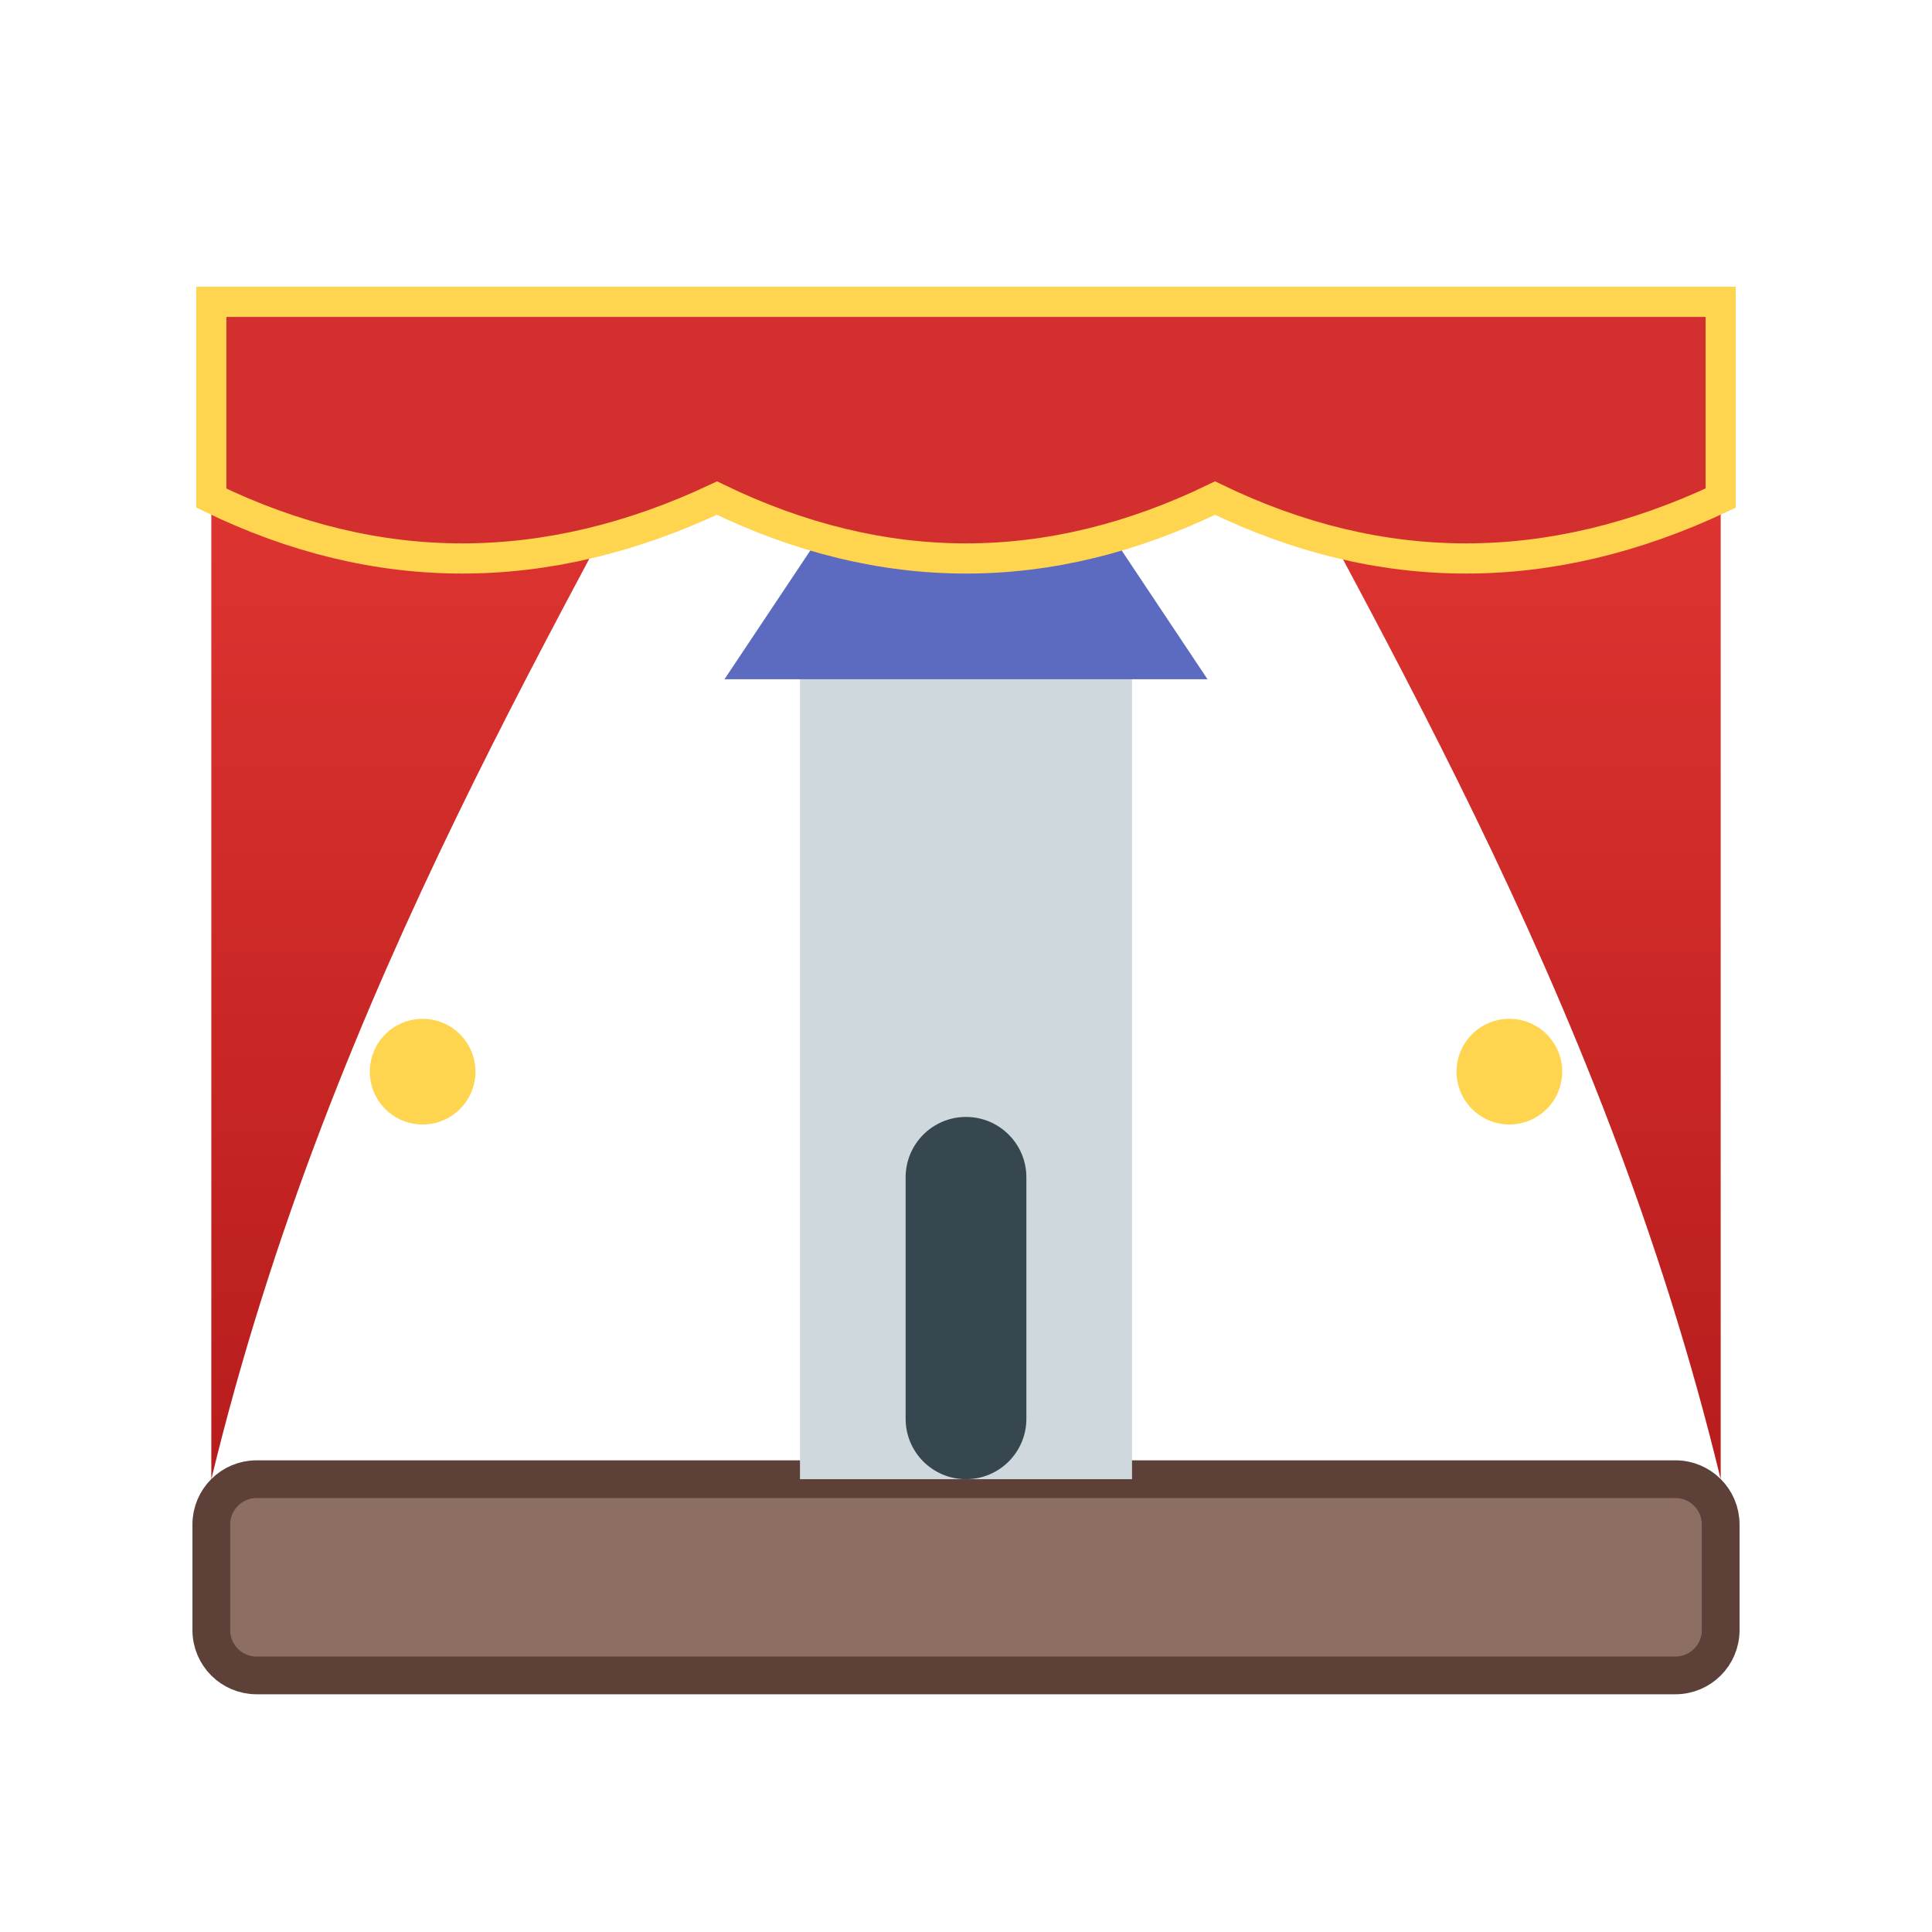
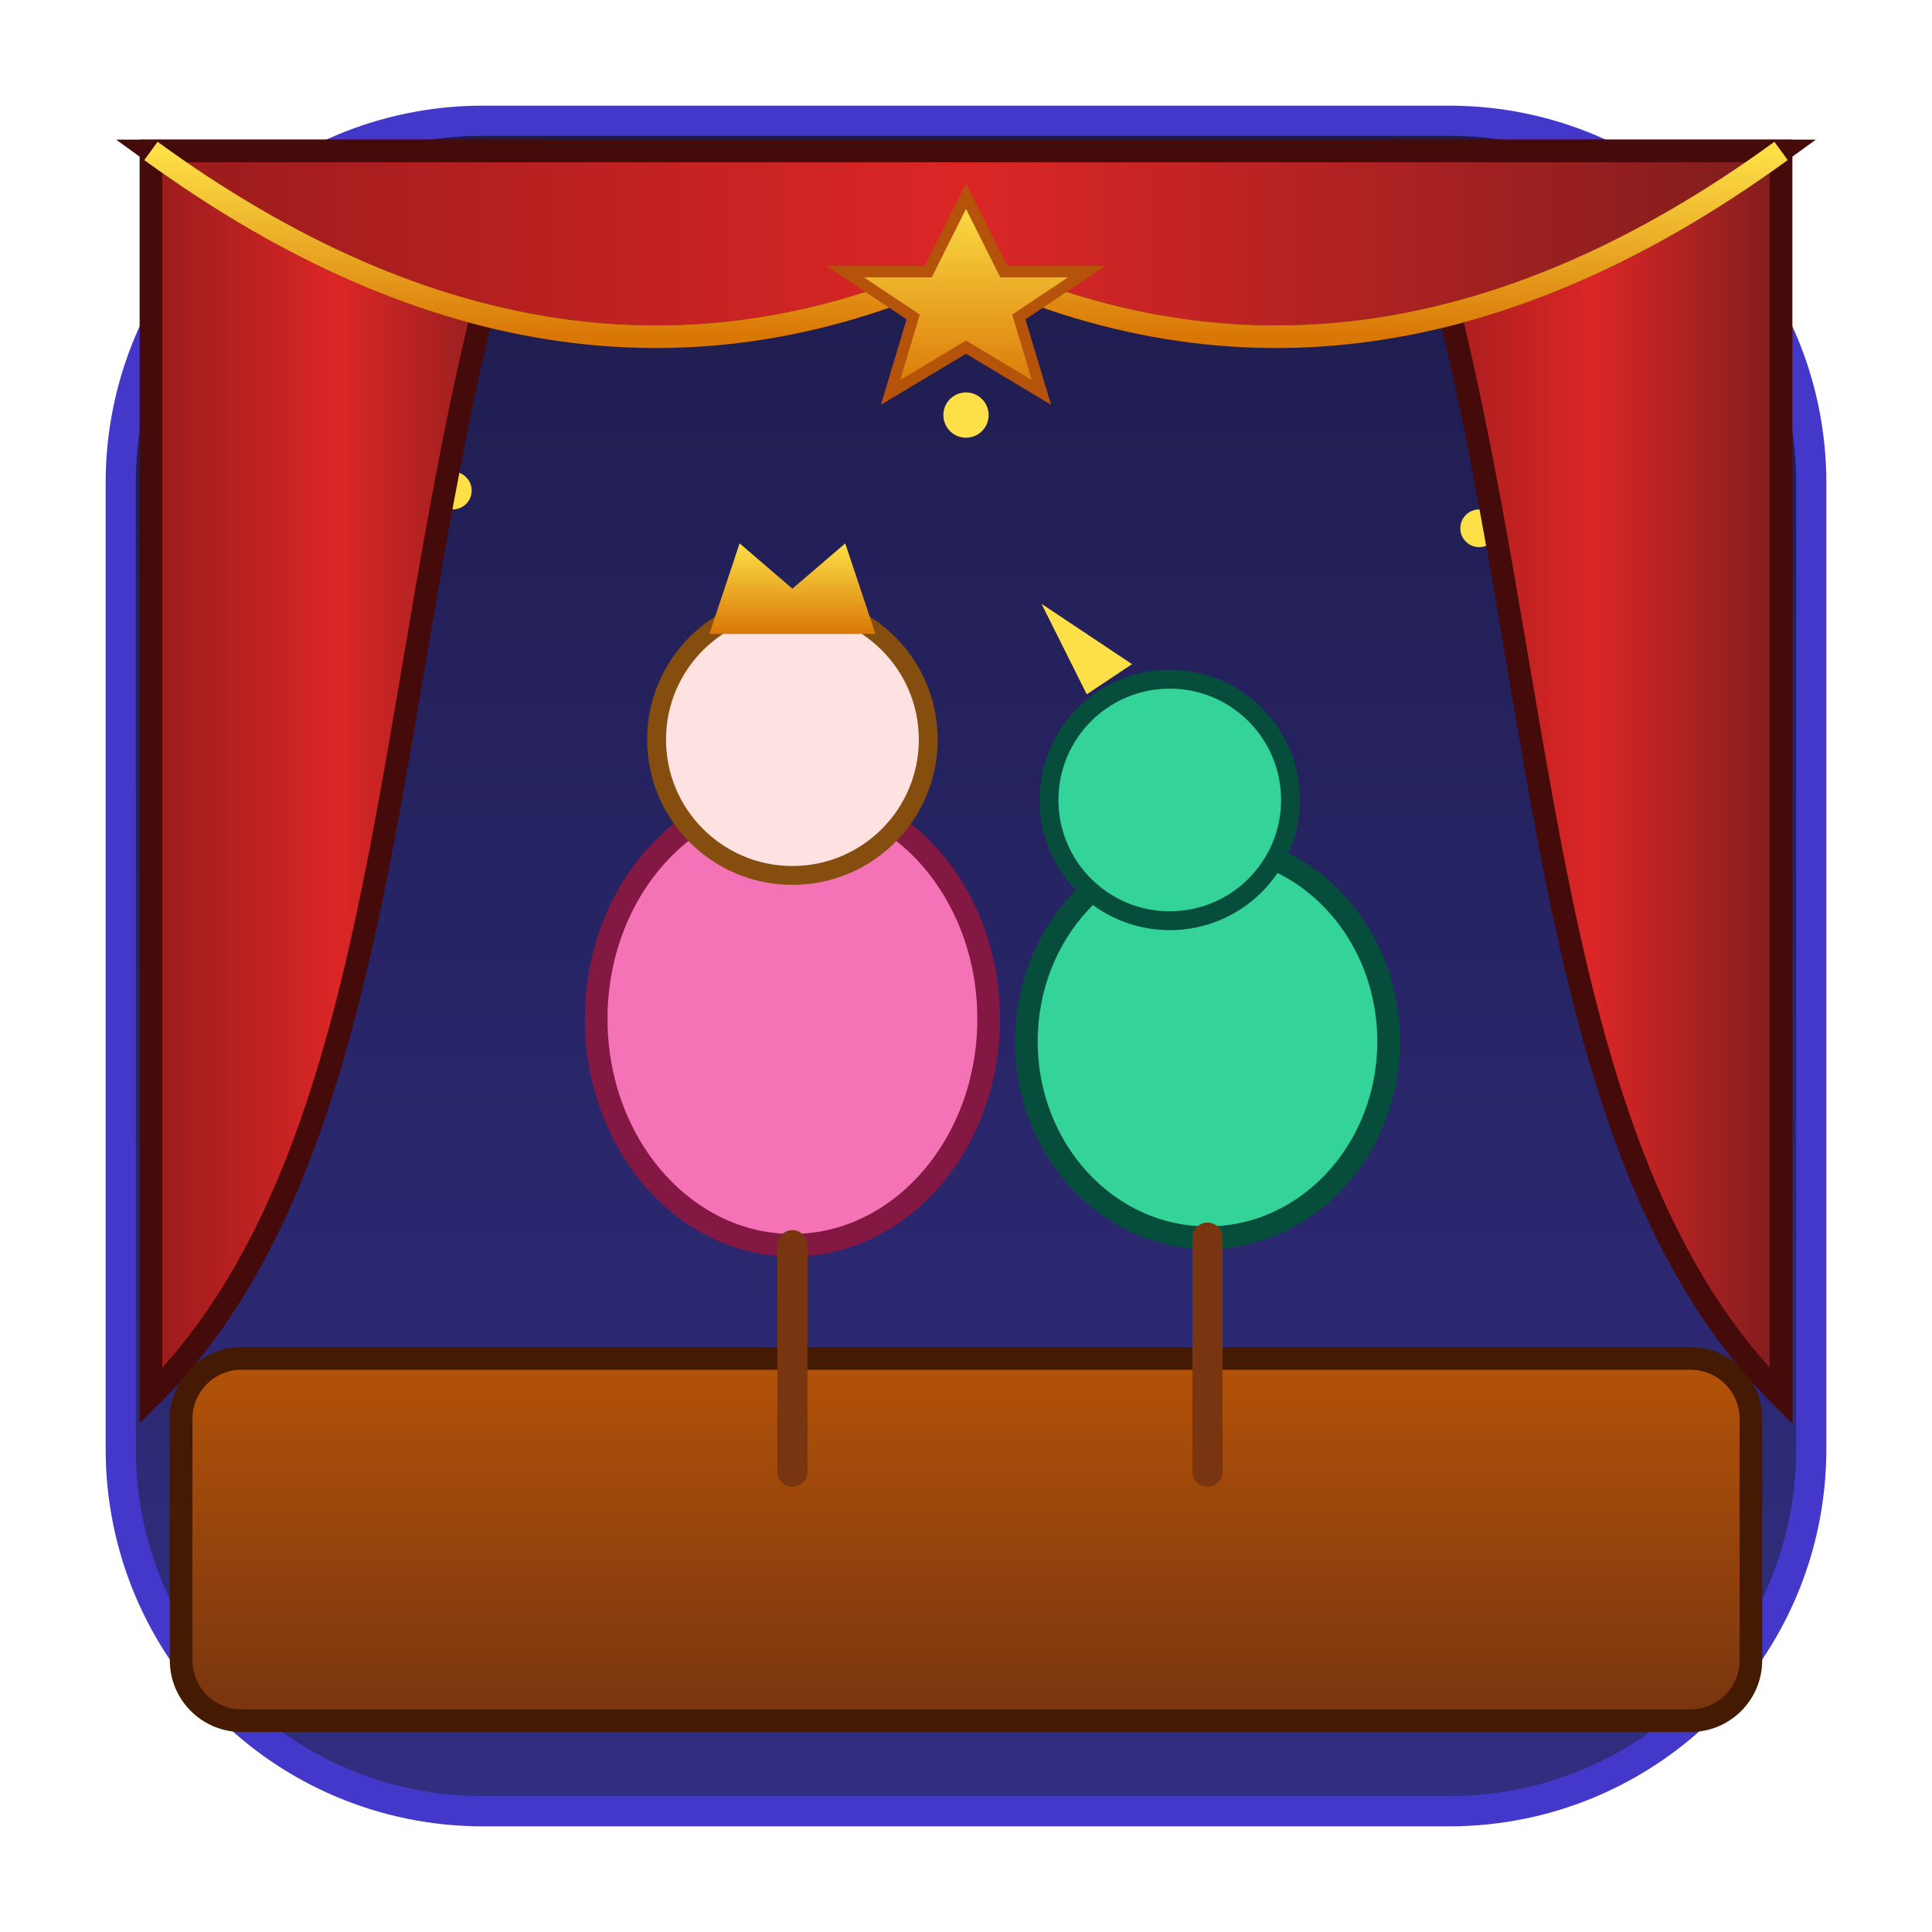
<svg xmlns="http://www.w3.org/2000/svg" viewBox="0 0 256 256" width="256" height="256">
  <defs>
-     <linearGradient id="curtain" x1="0%" y1="0%" x2="0%" y2="100%">
-       <stop offset="0%" stop-color="#E53935" />
-       <stop offset="100%" stop-color="#B71C1C" />
+     <linearGradient id="bg_sky" x1="0" y1="0" x2="0" y2="1">
+       <stop offset="0%" stop-color="#1E1B4B" />
+       <stop offset="100%" stop-color="#312E81" />
+     </linearGradient>
+     <linearGradient id="curtain" x1="0" y1="0" x2="1" y2="0">
+       <stop offset="0%" stop-color="#991B1B" />
+       <stop offset="50%" stop-color="#DC2626" />
+       <stop offset="100%" stop-color="#7F1D1D" />
+     </linearGradient>
+     <linearGradient id="gold" x1="0" y1="0" x2="0" y2="1">
+       <stop offset="0%" stop-color="#FDE047" />
+       <stop offset="100%" stop-color="#D97706" />
+     </linearGradient>
+     <linearGradient id="stage_wood" x1="0" y1="0" x2="0" y2="1">
+       <stop offset="0%" stop-color="#B45309" />
+       <stop offset="100%" stop-color="#78350F" />
    </linearGradient>
  </defs>
-   <rect x="28" y="196" width="200" height="26" rx="6" fill="#8D6E63" stroke="#5D4037" stroke-width="5" />
-   <rect x="106" y="90" width="44" height="106" fill="#CFD8DC" />
-   <polygon points="128,42 96,90 160,90" fill="#5C6BC0" />
-   <rect x="120" y="148" width="16" height="48" rx="8" fill="#37474F" />
-   <path d="M28 40 L96 40 C76 80 44 130 28 196 Z" fill="url(#curtain)" />
-   <path d="M228 40 L160 40 C180 80 212 130 228 196 Z" fill="url(#curtain)" />
-   <path d="M28 40 L228 40 L228 66 Q194 82 161 66 Q128 82 95 66 Q61 82 28 66 Z" fill="#D32F2F" stroke="#FFD54F" stroke-width="4" />
-   <circle cx="56" cy="142" r="7" fill="#FFD54F" />
-   <circle cx="200" cy="142" r="7" fill="#FFD54F" />
+   <rect x="16" y="16" width="224" height="224" rx="48" fill="url(#bg_sky)" stroke="#4338CA" stroke-width="4" />
+   <circle cx="60" cy="65" r="2.5" fill="#FDE047" />
+   <circle cx="196" cy="70" r="2.5" fill="#FDE047" />
+   <circle cx="128" cy="55" r="3" fill="#FDE047" />
+   <rect x="24" y="180" width="208" height="48" rx="8" fill="url(#stage_wood)" stroke="#451A03" stroke-width="3" />
+   <line x1="24" y1="184" x2="232" y2="184" stroke="url(#gold)" stroke-width="3" />
+   <ellipse cx="105" cy="135" rx="26" ry="30" fill="#F472B6" stroke="#831843" stroke-width="3" />
+   <circle cx="105" cy="98" r="18" fill="#FEE2E2" stroke="#854D0E" stroke-width="2.5" />
+   <polygon points="94,84 98,72 105,78 112,72 116,84" fill="url(#gold)" />
+   <ellipse cx="160" cy="138" rx="24" ry="26" fill="#34D399" stroke="#064E3B" stroke-width="3" />
+   <circle cx="155" cy="106" r="16" fill="#34D399" stroke="#064E3B" stroke-width="2.5" />
+   <polygon points="144,92 138,80 150,88" fill="#FDE047" />
+   <line x1="105" y1="165" x2="105" y2="195" stroke="#78350F" stroke-width="4" stroke-linecap="round" />
+   <line x1="160" y1="164" x2="160" y2="195" stroke="#78350F" stroke-width="4" stroke-linecap="round" />
+   <path d="M 20 20 L 70 20 C 50 80 55 150 20 185 Z" fill="url(#curtain)" stroke="#450A0A" stroke-width="3" />
+   <path d="M 236 20 L 186 20 C 206 80 201 150 236 185 Z" fill="url(#curtain)" stroke="#450A0A" stroke-width="3" />
+   <path d="M 20 20 Q 75 60 128 35 Q 181 60 236 20 Z" fill="url(#curtain)" stroke="#450A0A" stroke-width="3" />
+   <path d="M 20 20 Q 75 60 128 35 Q 181 60 236 20" fill="none" stroke="url(#gold)" stroke-width="3" />
+   <polygon points="128,26 133,36 144,36 135,42 138,52 128,46 118,52 121,42 112,36 123,36" fill="url(#gold)" stroke="#B45309" stroke-width="1.5" />
</svg>
